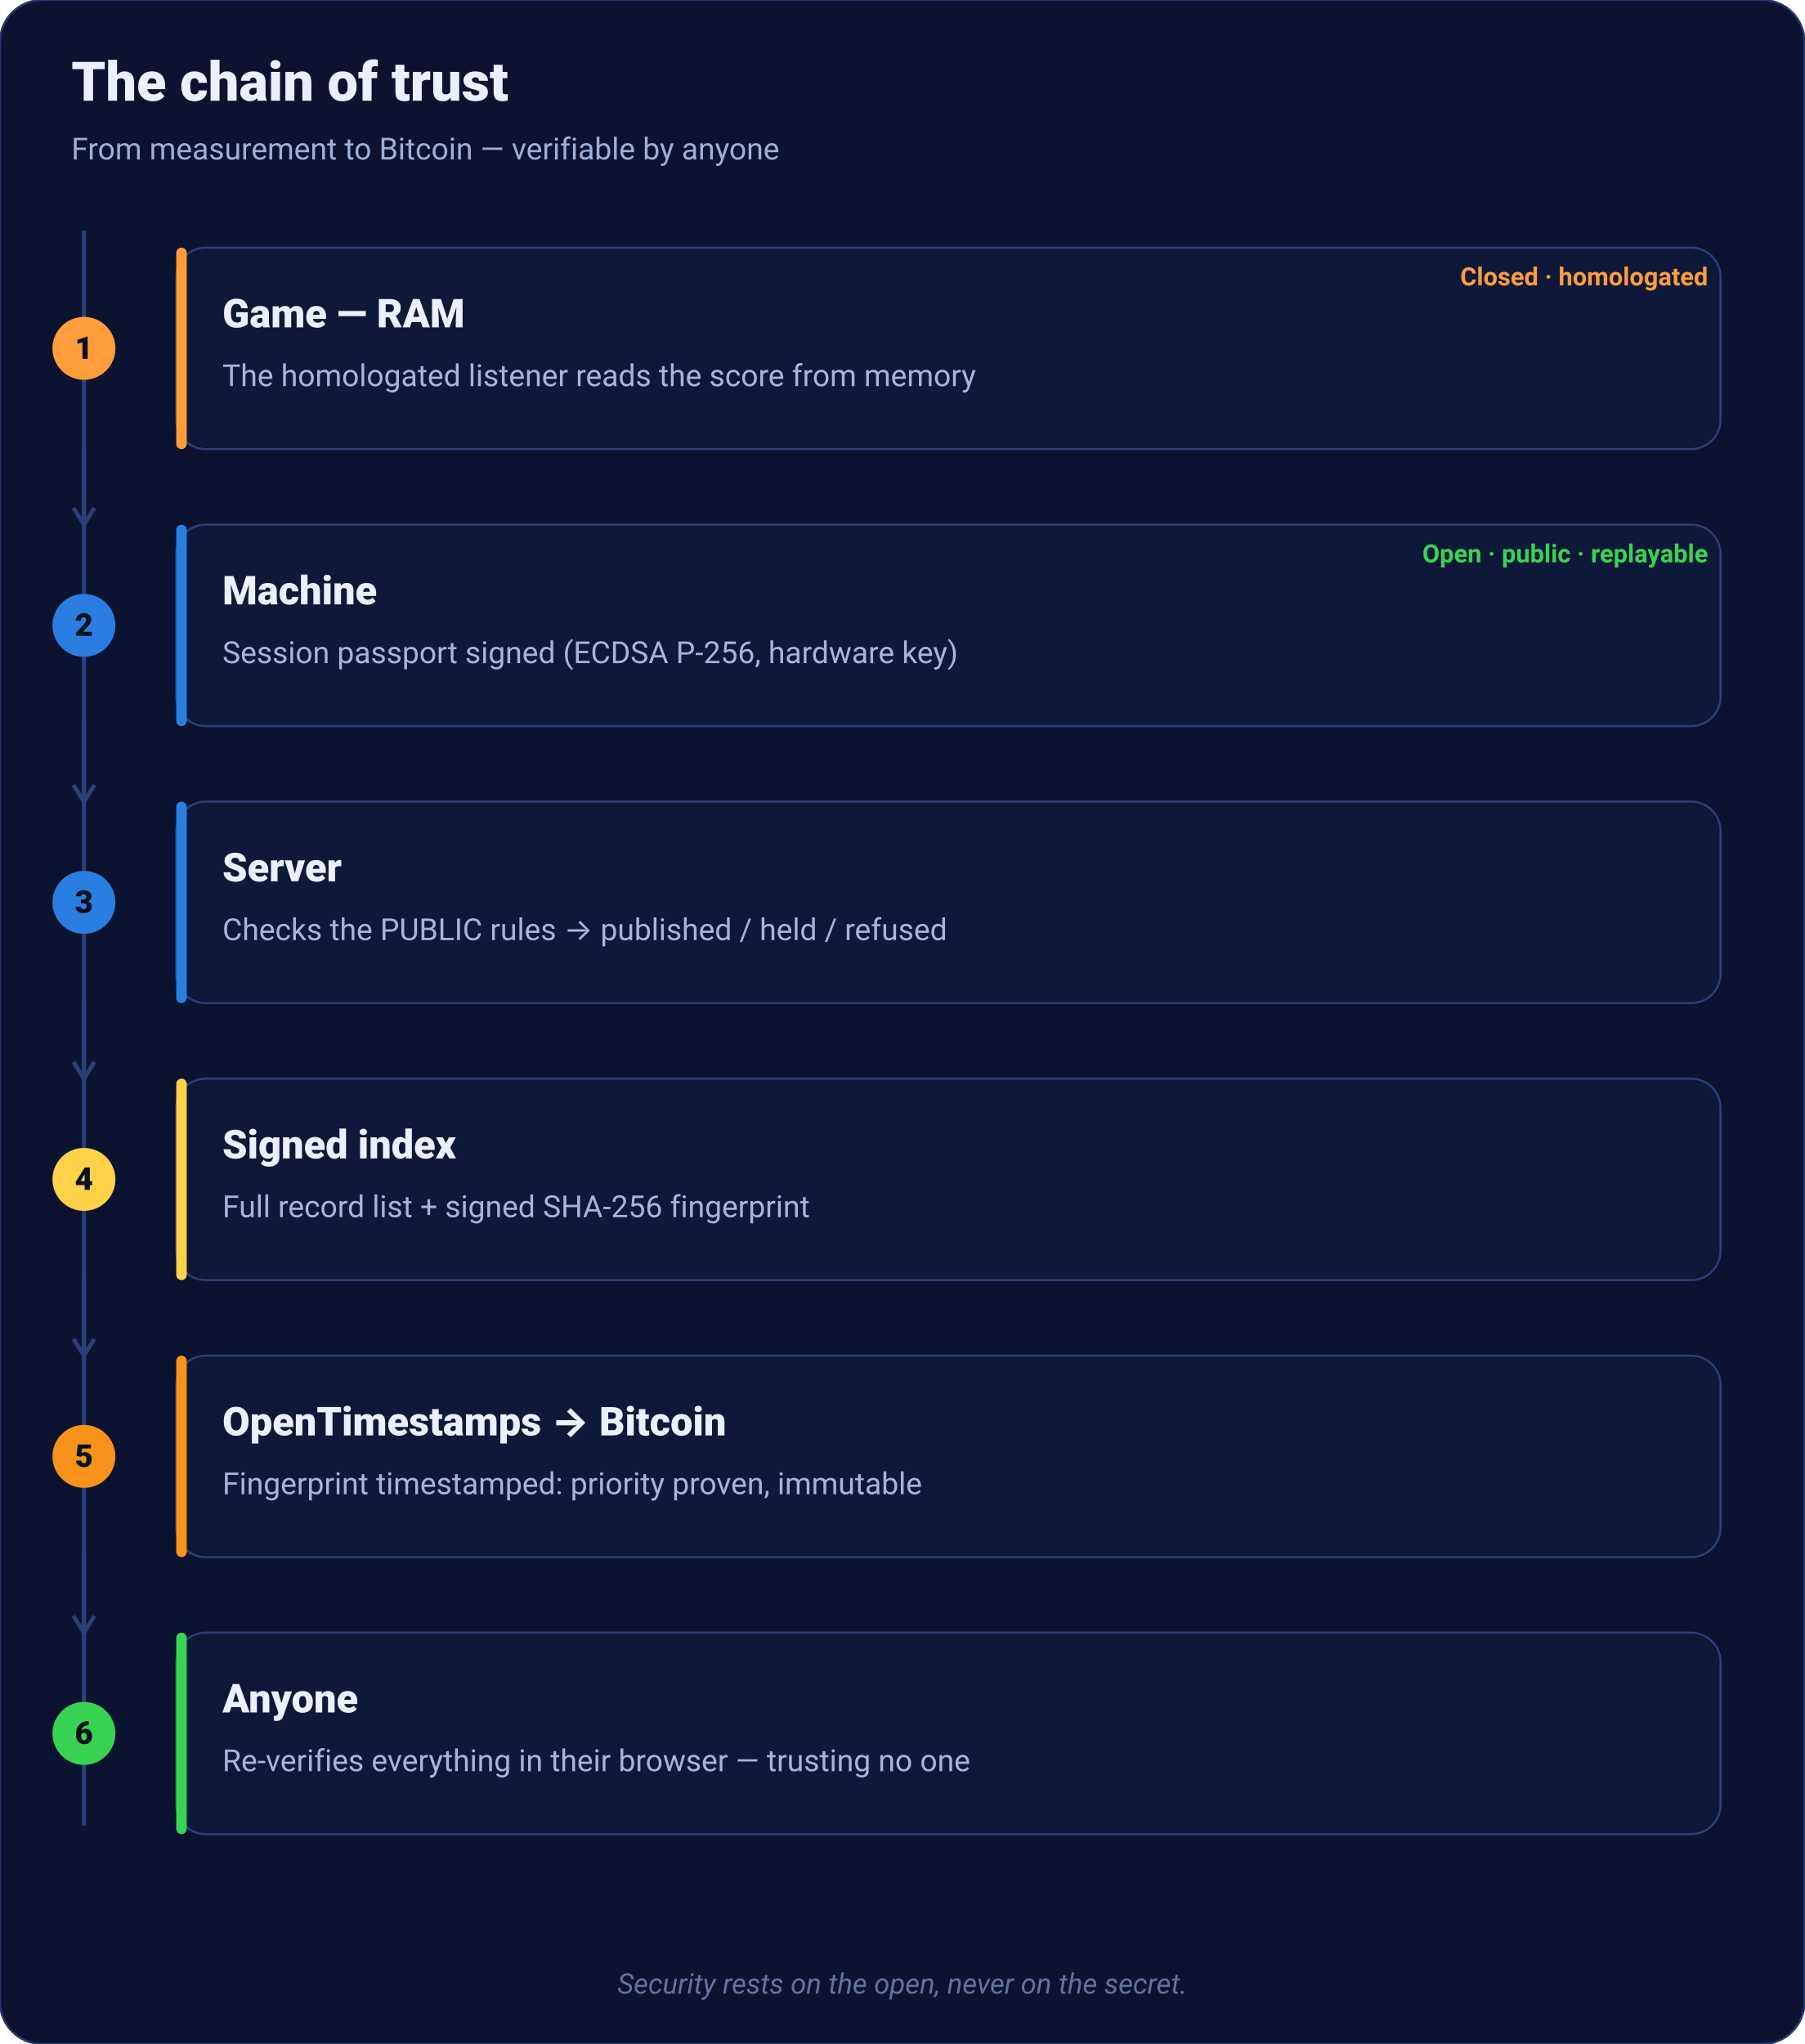
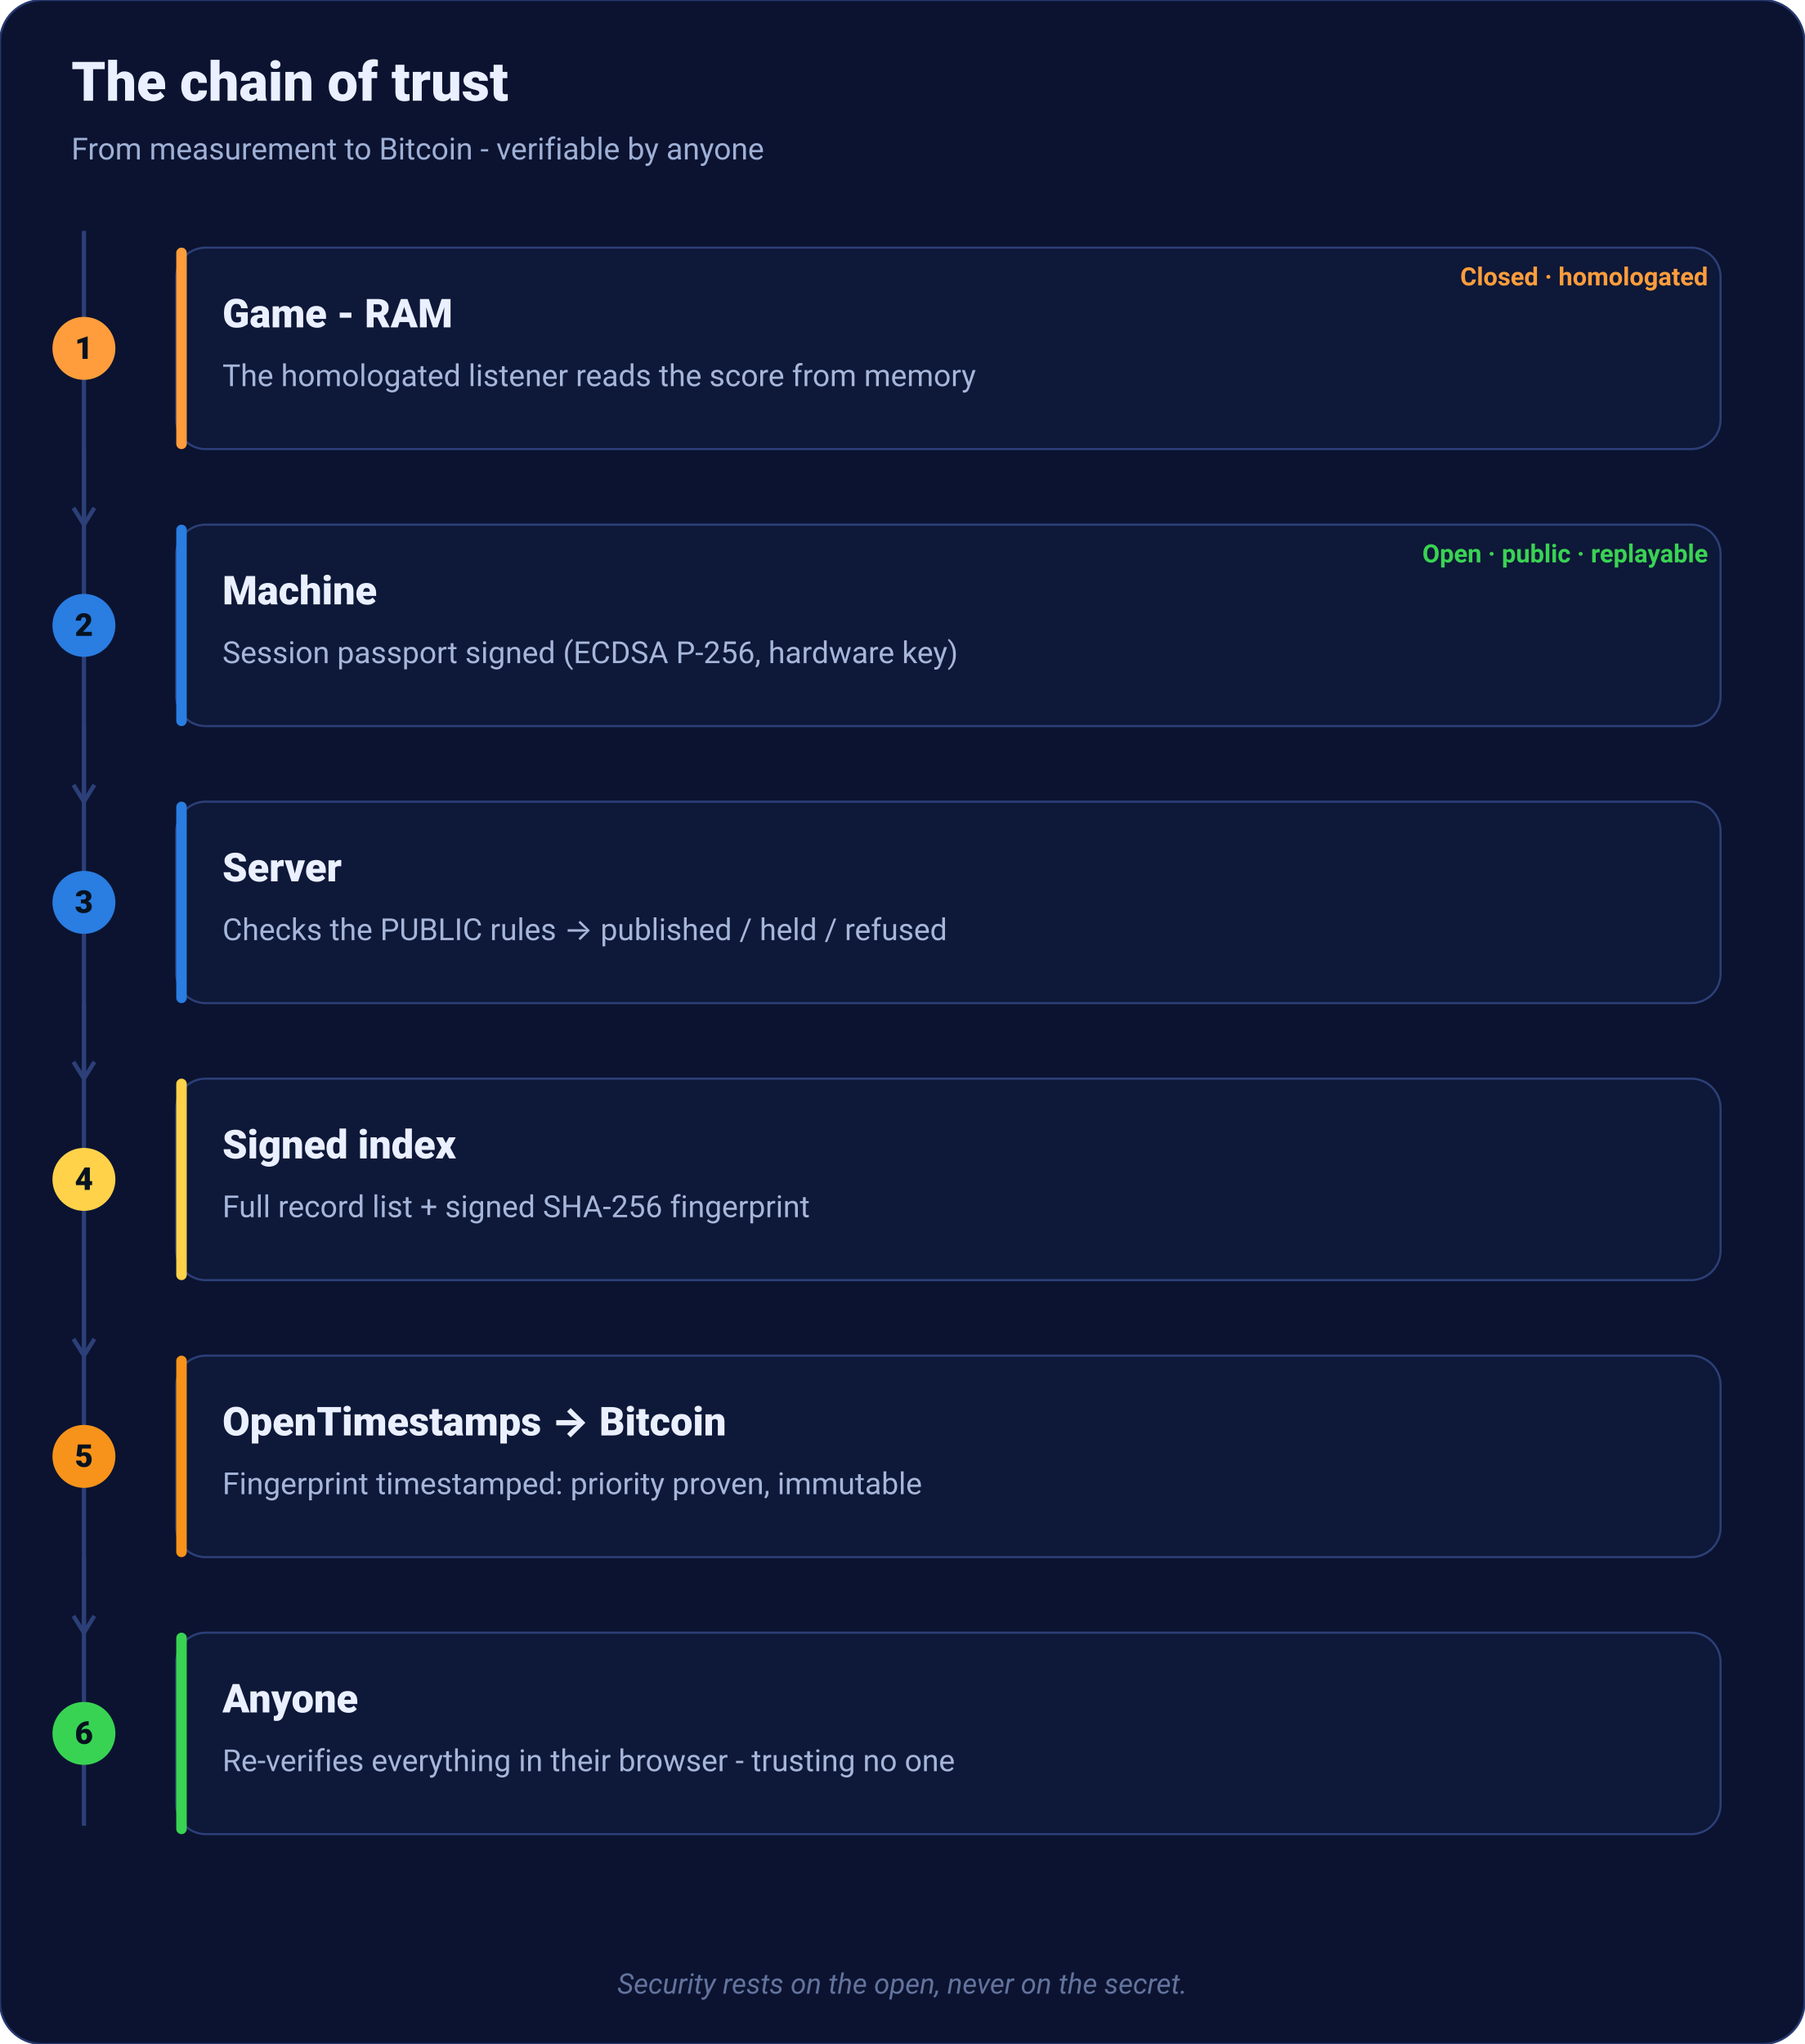
<svg xmlns="http://www.w3.org/2000/svg" viewBox="0 0 860 974" font-family="Segoe UI,system-ui,-apple-system,Roboto,sans-serif">
  <rect x="0" y="0" width="860" height="974" rx="20" fill="#0b1330" />
  <rect x="0" y="0" width="860" height="974" rx="20" fill="none" stroke="#26386f" />
  <text x="34" y="48" fill="#eaf0ff" font-size="26" font-weight="800">The chain of trust</text>
-   <text x="34" y="76" fill="#9fb0d6" font-size="14.5">From measurement to Bitcoin — verifiable by anyone</text>
+   <text x="34" y="76" fill="#9fb0d6" font-size="14.5">From measurement to Bitcoin - verifiable by anyone</text>
  <line x1="40" y1="110" x2="40" y2="870" stroke="#2c3f78" stroke-width="2" />
  <circle cx="40" cy="166" r="15" fill="#ff9d3c" />
  <text x="40" y="171" fill="#06121f" font-size="15" font-weight="900" text-anchor="middle">1</text>
  <rect x="84" y="118" width="736" height="96" rx="14" fill="#0e1838" stroke="#2c3f78" />
  <rect x="84" y="118" width="5" height="96" rx="2.5" fill="#ff9d3c" />
-   <text x="106" y="156" fill="#eaf0ff" font-size="19" font-weight="800">Game — RAM</text>
+   <text x="106" y="156" fill="#eaf0ff" font-size="19" font-weight="800">Game - RAM</text>
  <text x="106" y="184" fill="#a6b6da" font-size="14.5">The homologated listener reads the score from memory</text>
  <path d="M40 214 L40 250" stroke="#2c3f78" stroke-width="2" />
  <path d="M35 242 L40 250 L45 242" fill="none" stroke="#2c3f78" stroke-width="2" />
  <circle cx="40" cy="298" r="15" fill="#2a7de1" />
  <text x="40" y="303" fill="#06121f" font-size="15" font-weight="900" text-anchor="middle">2</text>
  <rect x="84" y="250" width="736" height="96" rx="14" fill="#0e1838" stroke="#2c3f78" />
  <rect x="84" y="250" width="5" height="96" rx="2.5" fill="#2a7de1" />
  <text x="106" y="288" fill="#eaf0ff" font-size="19" font-weight="800">Machine</text>
  <text x="106" y="316" fill="#a6b6da" font-size="14.5">Session passport signed (ECDSA P-256, hardware key)</text>
  <path d="M40 346 L40 382" stroke="#2c3f78" stroke-width="2" />
  <path d="M35 374 L40 382 L45 374" fill="none" stroke="#2c3f78" stroke-width="2" />
  <circle cx="40" cy="430" r="15" fill="#2a7de1" />
  <text x="40" y="435" fill="#06121f" font-size="15" font-weight="900" text-anchor="middle">3</text>
  <rect x="84" y="382" width="736" height="96" rx="14" fill="#0e1838" stroke="#2c3f78" />
  <rect x="84" y="382" width="5" height="96" rx="2.5" fill="#2a7de1" />
  <text x="106" y="420" fill="#eaf0ff" font-size="19" font-weight="800">Server</text>
  <text x="106" y="448" fill="#a6b6da" font-size="14.5">Checks the PUBLIC rules → published / held / refused</text>
  <path d="M40 478 L40 514" stroke="#2c3f78" stroke-width="2" />
  <path d="M35 506 L40 514 L45 506" fill="none" stroke="#2c3f78" stroke-width="2" />
  <circle cx="40" cy="562" r="15" fill="#ffd24a" />
  <text x="40" y="567" fill="#06121f" font-size="15" font-weight="900" text-anchor="middle">4</text>
  <rect x="84" y="514" width="736" height="96" rx="14" fill="#0e1838" stroke="#2c3f78" />
  <rect x="84" y="514" width="5" height="96" rx="2.5" fill="#ffd24a" />
  <text x="106" y="552" fill="#eaf0ff" font-size="19" font-weight="800">Signed index</text>
  <text x="106" y="580" fill="#a6b6da" font-size="14.5">Full record list + signed SHA-256 fingerprint</text>
  <path d="M40 610 L40 646" stroke="#2c3f78" stroke-width="2" />
  <path d="M35 638 L40 646 L45 638" fill="none" stroke="#2c3f78" stroke-width="2" />
  <circle cx="40" cy="694" r="15" fill="#f7931a" />
  <text x="40" y="699" fill="#06121f" font-size="15" font-weight="900" text-anchor="middle">5</text>
  <rect x="84" y="646" width="736" height="96" rx="14" fill="#0e1838" stroke="#2c3f78" />
  <rect x="84" y="646" width="5" height="96" rx="2.5" fill="#f7931a" />
  <text x="106" y="684" fill="#eaf0ff" font-size="19" font-weight="800">OpenTimestamps → Bitcoin</text>
  <text x="106" y="712" fill="#a6b6da" font-size="14.5">Fingerprint timestamped: priority proven, immutable</text>
  <path d="M40 742 L40 778" stroke="#2c3f78" stroke-width="2" />
  <path d="M35 770 L40 778 L45 770" fill="none" stroke="#2c3f78" stroke-width="2" />
  <circle cx="40" cy="826" r="15" fill="#39d353" />
  <text x="40" y="831" fill="#06121f" font-size="15" font-weight="900" text-anchor="middle">6</text>
  <rect x="84" y="778" width="736" height="96" rx="14" fill="#0e1838" stroke="#2c3f78" />
  <rect x="84" y="778" width="5" height="96" rx="2.5" fill="#39d353" />
  <text x="106" y="816" fill="#eaf0ff" font-size="19" font-weight="800">Anyone</text>
-   <text x="106" y="844" fill="#a6b6da" font-size="14.5">Re-verifies everything in their browser — trusting no one</text>
+   <text x="106" y="844" fill="#a6b6da" font-size="14.5">Re-verifies everything in their browser - trusting no one</text>
  <text x="814" y="136" fill="#ff9d3c" font-size="12" font-weight="700" text-anchor="end">Closed · homologated</text>
  <text x="814" y="268" fill="#39d353" font-size="12" font-weight="700" text-anchor="end">Open · public · replayable</text>
  <text x="430" y="950" fill="#63739e" font-size="13.5" font-style="italic" text-anchor="middle">Security rests on the open, never on the secret.</text>
</svg>
